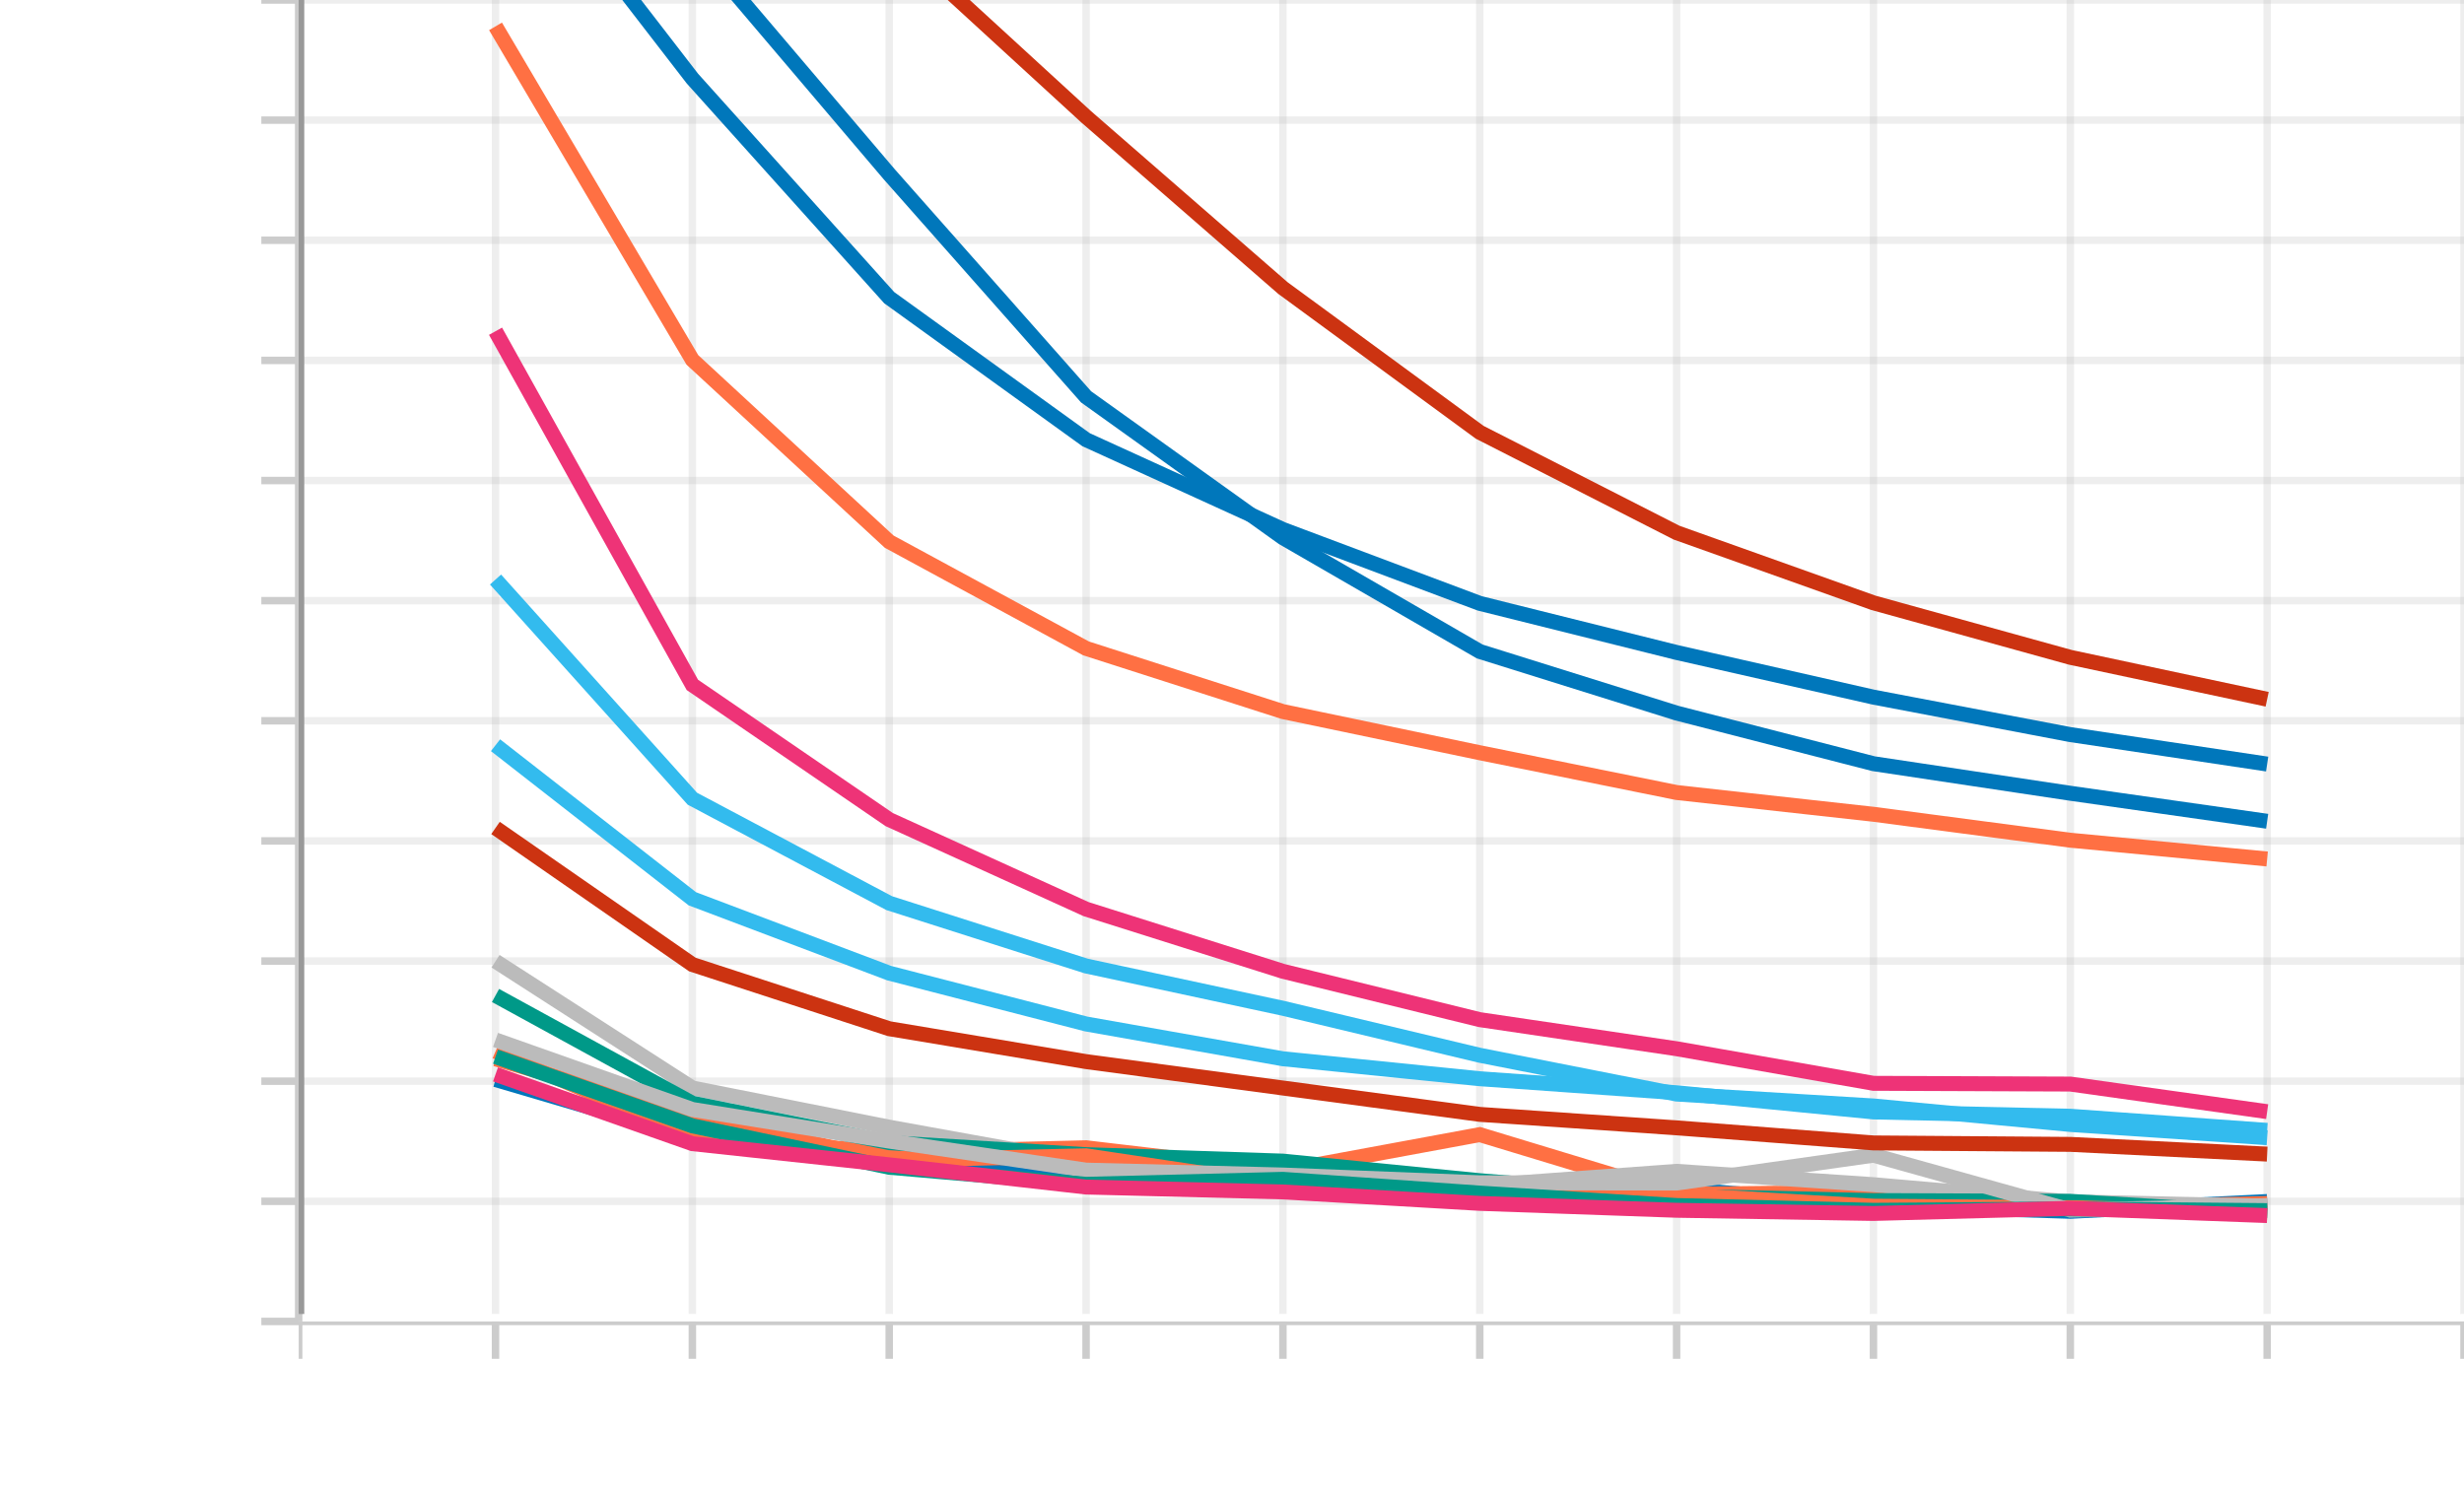
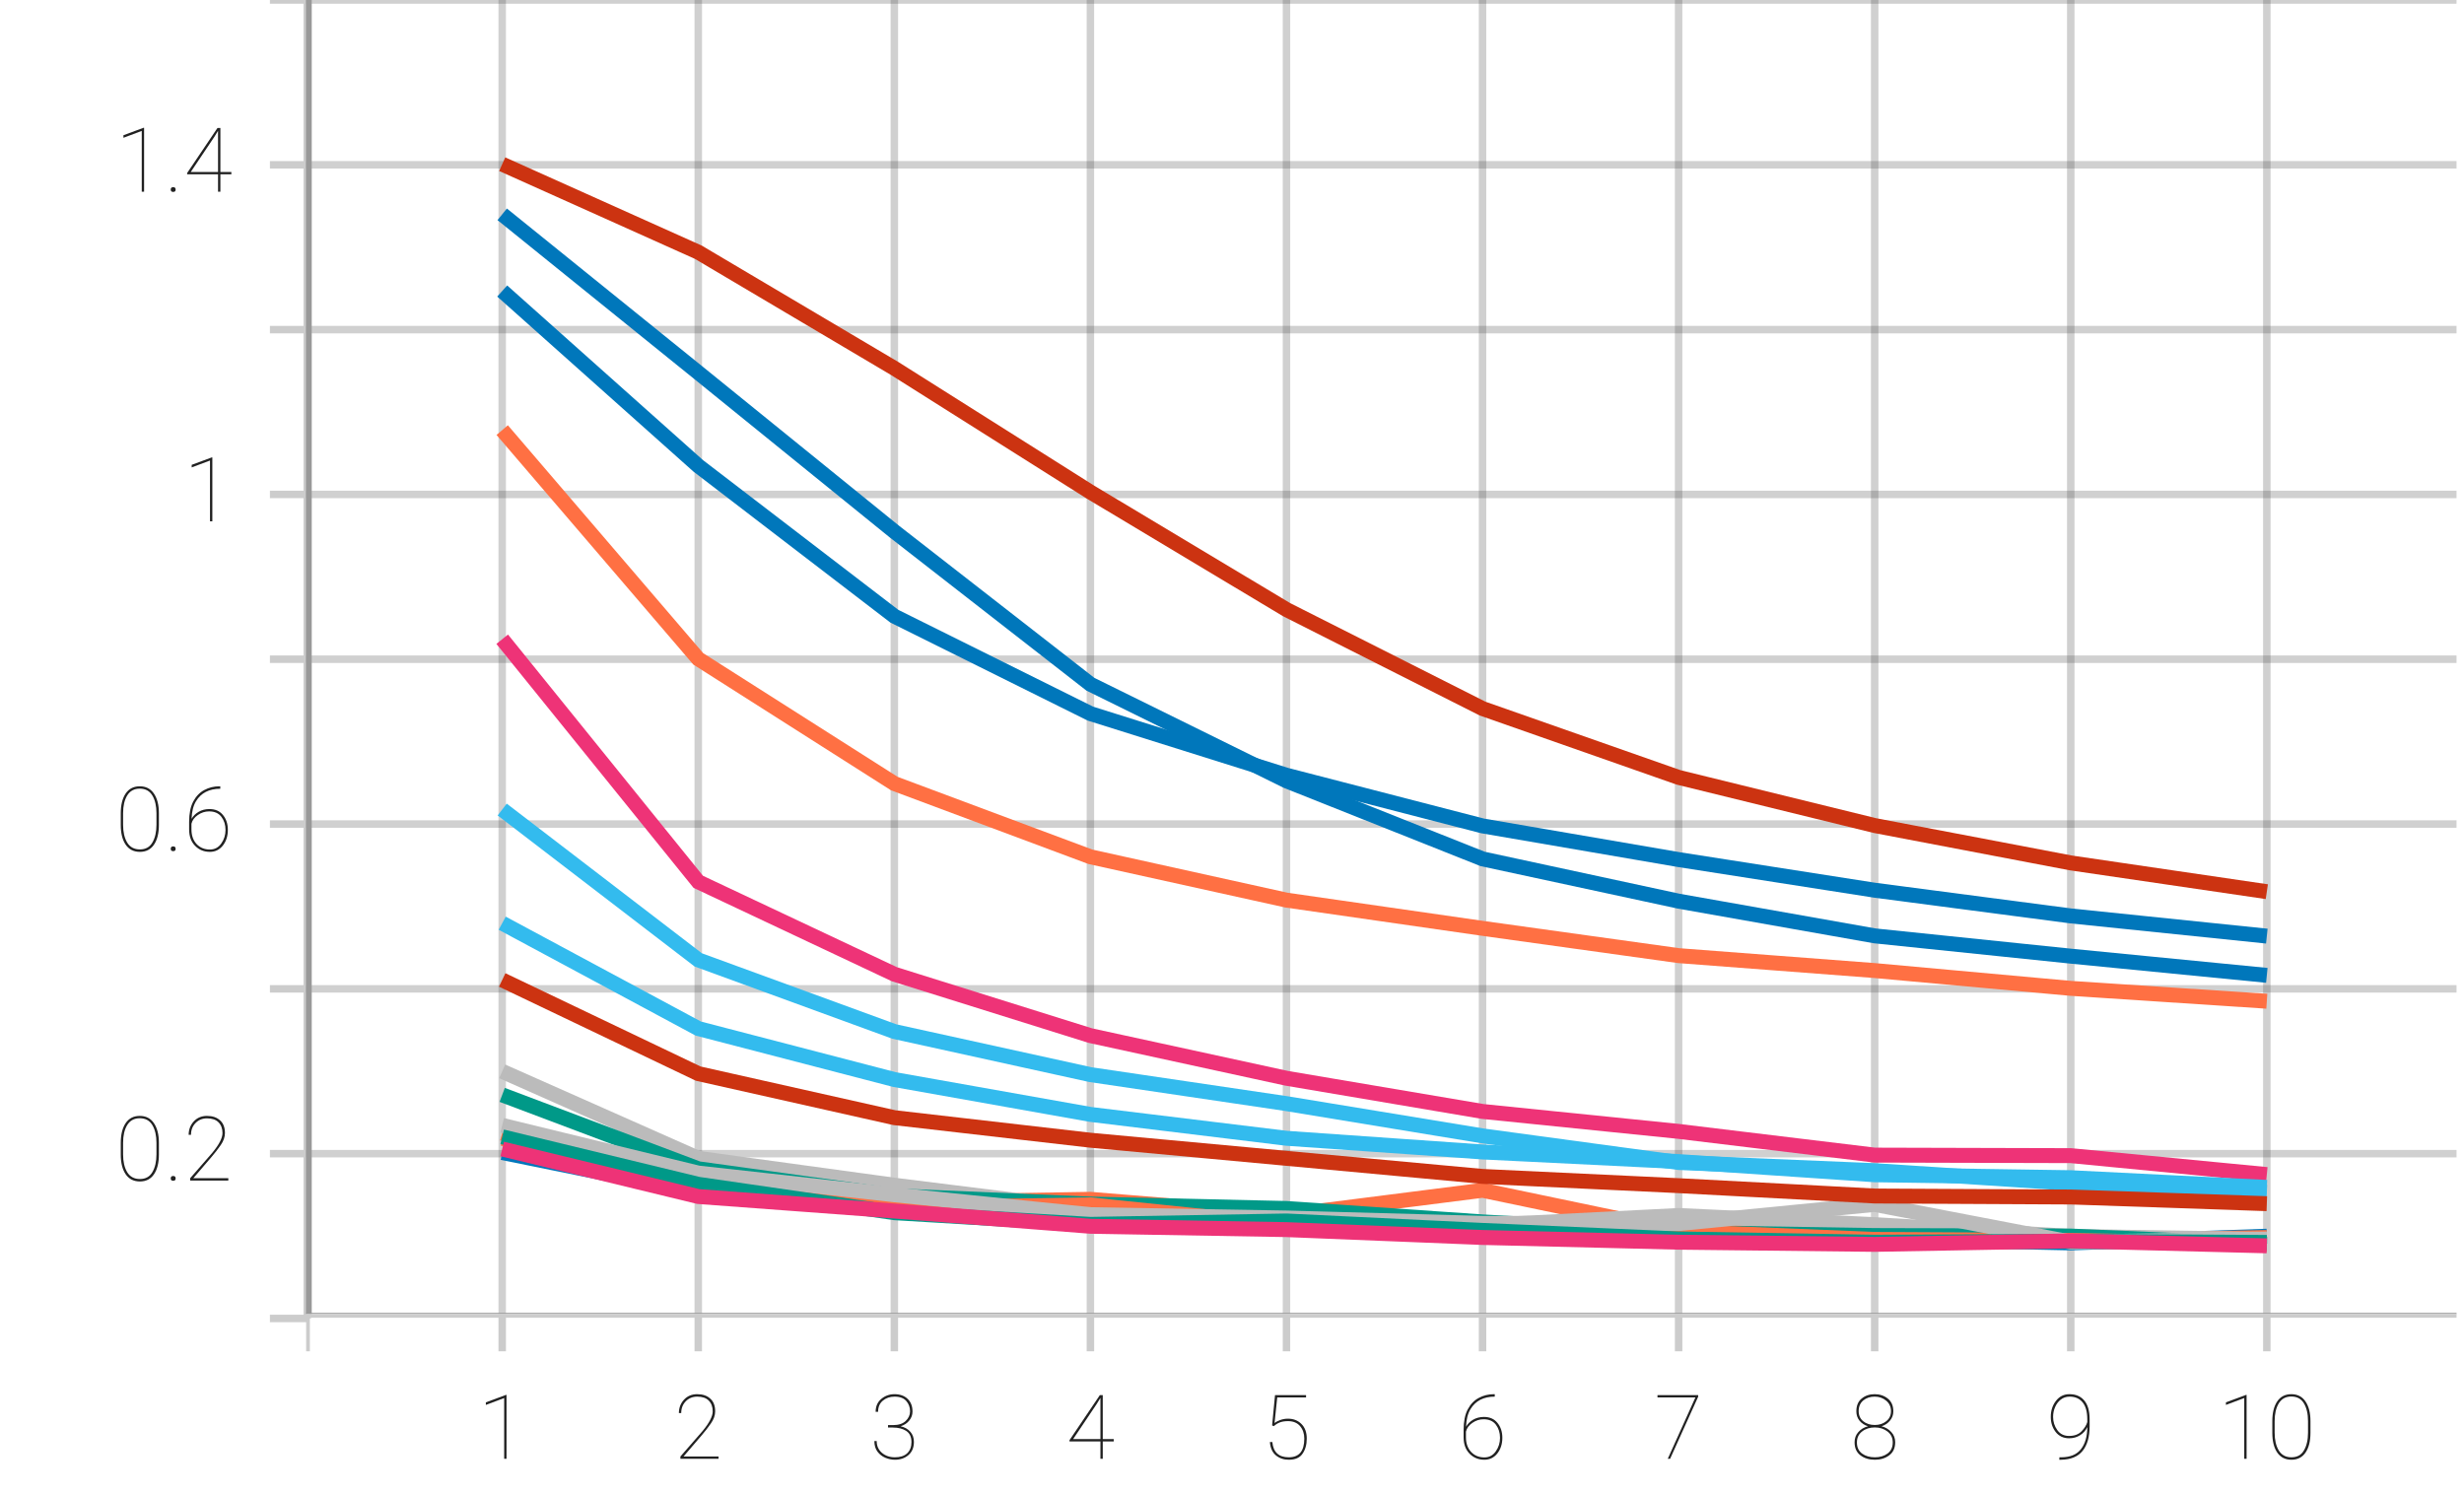
<svg xmlns="http://www.w3.org/2000/svg" viewBox="0 0 330 200">
  <g>
    <g>
      <g>
        <g>
          <g>
-             <line x1="40" y1="177" x2="35" y2="177" style="visibility: inherit;" fill="rgb(0, 0, 0)" stroke="rgb(204, 204, 204)" stroke-width="1px" />
-             <line x1="40" y1="160.909" x2="35" y2="160.909" style="visibility: inherit;" fill="rgb(0, 0, 0)" stroke="rgb(204, 204, 204)" stroke-width="1px" />
-             <line x1="40" y1="144.818" x2="35" y2="144.818" style="visibility: inherit;" fill="rgb(0, 0, 0)" stroke="rgb(204, 204, 204)" stroke-width="1px" />
-             <line x1="40" y1="128.727" x2="35" y2="128.727" style="visibility: inherit;" fill="rgb(0, 0, 0)" stroke="rgb(204, 204, 204)" stroke-width="1px" />
-             <line x1="40" y1="112.636" x2="35" y2="112.636" style="visibility: inherit;" fill="rgb(0, 0, 0)" stroke="rgb(204, 204, 204)" stroke-width="1px" />
-             <line x1="40" y1="96.545" x2="35" y2="96.545" style="visibility: inherit;" fill="rgb(0, 0, 0)" stroke="rgb(204, 204, 204)" stroke-width="1px" />
-             <line x1="40" y1="80.455" x2="35" y2="80.455" style="visibility: inherit;" fill="rgb(0, 0, 0)" stroke="rgb(204, 204, 204)" stroke-width="1px" />
-             <line x1="40" y1="64.364" x2="35" y2="64.364" style="visibility: inherit;" fill="rgb(0, 0, 0)" stroke="rgb(204, 204, 204)" stroke-width="1px" />
-             <line x1="40" y1="48.273" x2="35" y2="48.273" style="visibility: inherit;" fill="rgb(0, 0, 0)" stroke="rgb(204, 204, 204)" stroke-width="1px" />
-             <line x1="40" y1="32.182" x2="35" y2="32.182" style="visibility: inherit;" fill="rgb(0, 0, 0)" stroke="rgb(204, 204, 204)" stroke-width="1px" />
-             <line x1="40" y1="16.091" x2="35" y2="16.091" style="visibility: inherit;" fill="rgb(0, 0, 0)" stroke="rgb(204, 204, 204)" stroke-width="1px" />
-             <line x1="40" y1="0" x2="35" y2="0" style="visibility: inherit;" fill="rgb(0, 0, 0)" stroke="rgb(204, 204, 204)" stroke-width="1px" />
+             <line x1="41.149" y1="176.6" x2="36.149" y2="176.6" style="visibility: inherit;" fill="rgb(0, 0, 0)" stroke="rgb(204, 204, 204)" stroke-width="1px" />
+             <line x1="41.149" y1="154.525" x2="36.149" y2="154.525" style="visibility: inherit;" fill="rgb(0, 0, 0)" stroke="rgb(204, 204, 204)" stroke-width="1px" />
+             <line x1="41.149" y1="132.45" x2="36.149" y2="132.45" style="visibility: inherit;" fill="rgb(0, 0, 0)" stroke="rgb(204, 204, 204)" stroke-width="1px" />
+             <line x1="41.149" y1="110.375" x2="36.149" y2="110.375" style="visibility: inherit;" fill="rgb(0, 0, 0)" stroke="rgb(204, 204, 204)" stroke-width="1px" />
+             <line x1="41.149" y1="88.3" x2="36.149" y2="88.3" style="visibility: inherit;" fill="rgb(0, 0, 0)" stroke="rgb(204, 204, 204)" stroke-width="1px" />
+             <line x1="41.149" y1="66.225" x2="36.149" y2="66.225" style="visibility: inherit;" fill="rgb(0, 0, 0)" stroke="rgb(204, 204, 204)" stroke-width="1px" />
+             <line x1="41.149" y1="44.15" x2="36.149" y2="44.15" style="visibility: inherit;" fill="rgb(0, 0, 0)" stroke="rgb(204, 204, 204)" stroke-width="1px" />
+             <line x1="41.149" y1="22.075" x2="36.149" y2="22.075" style="visibility: inherit;" fill="rgb(0, 0, 0)" stroke="rgb(204, 204, 204)" stroke-width="1px" />
+             <line x1="41.149" y1="0" x2="36.149" y2="0" style="visibility: inherit;" fill="rgb(0, 0, 0)" stroke="rgb(204, 204, 204)" stroke-width="1px" />
          </g>
-           <g transform="translate(30, 0)">
-             <text x="0" y="177" dx="0em" dy="0.3em" style="text-anchor: end; visibility: hidden; font-family: Roboto, sans-serif; font-size: 12px; font-weight: 200;" fill="rgb(255, 255, 255)" stroke="none" stroke-width="1px">0</text>
-             <text x="0" y="160.909" dx="0em" dy="0.3em" style="text-anchor: end; visibility: inherit; font-family: Roboto, sans-serif; font-size: 12px; font-weight: 200;" fill="rgb(255, 255, 255)" stroke="none" stroke-width="1px">0.1</text>
-             <text x="0" y="144.818" dx="0em" dy="0.3em" style="text-anchor: end; visibility: hidden; font-family: Roboto, sans-serif; font-size: 12px; font-weight: 200;" fill="rgb(255, 255, 255)" stroke="none" stroke-width="1px">0.2</text>
-             <text x="0" y="128.727" dx="0em" dy="0.3em" style="text-anchor: end; visibility: inherit; font-family: Roboto, sans-serif; font-size: 12px; font-weight: 200;" fill="rgb(255, 255, 255)" stroke="none" stroke-width="1px">0.3</text>
-             <text x="0" y="112.636" dx="0em" dy="0.3em" style="text-anchor: end; visibility: hidden; font-family: Roboto, sans-serif; font-size: 12px; font-weight: 200;" fill="rgb(255, 255, 255)" stroke="none" stroke-width="1px">0.4</text>
-             <text x="0" y="96.545" dx="0em" dy="0.3em" style="text-anchor: end; visibility: inherit; font-family: Roboto, sans-serif; font-size: 12px; font-weight: 200;" fill="rgb(255, 255, 255)" stroke="none" stroke-width="1px">0.5</text>
-             <text x="0" y="80.455" dx="0em" dy="0.3em" style="text-anchor: end; visibility: hidden; font-family: Roboto, sans-serif; font-size: 12px; font-weight: 200;" fill="rgb(255, 255, 255)" stroke="none" stroke-width="1px">0.6</text>
-             <text x="0" y="64.364" dx="0em" dy="0.3em" style="text-anchor: end; visibility: inherit; font-family: Roboto, sans-serif; font-size: 12px; font-weight: 200;" fill="rgb(255, 255, 255)" stroke="none" stroke-width="1px">0.7</text>
-             <text x="0" y="48.273" dx="0em" dy="0.3em" style="text-anchor: end; visibility: hidden; font-family: Roboto, sans-serif; font-size: 12px; font-weight: 200;" fill="rgb(255, 255, 255)" stroke="none" stroke-width="1px">0.8</text>
-             <text x="0" y="32.182" dx="0em" dy="0.3em" style="text-anchor: end; visibility: inherit; font-family: Roboto, sans-serif; font-size: 12px; font-weight: 200;" fill="rgb(255, 255, 255)" stroke="none" stroke-width="1px">0.9</text>
-             <text x="0" y="16.091" dx="0em" dy="0.3em" style="text-anchor: end; visibility: hidden; font-family: Roboto, sans-serif; font-size: 12px; font-weight: 200;" fill="rgb(255, 255, 255)" stroke="none" stroke-width="1px">1</text>
-             <text x="0" y="0" dx="0em" dy="0.3em" style="text-anchor: end; visibility: hidden; font-family: Roboto, sans-serif; font-size: 12px; font-weight: 200;" fill="rgb(255, 255, 255)" stroke="none" stroke-width="1px">1.1</text>
+           <g transform="translate(31.149, 0)">
+             <text style="text-anchor: end; visibility: hidden; font-family: Roboto, sans-serif; font-size: 12px; font-weight: 200;" x="0" y="176.6" dx="0em" dy="0.3em" fill="rgb(33, 33, 33)" stroke="none" stroke-width="1px">0</text>
+             <text style="text-anchor: end; visibility: inherit; font-family: Roboto, sans-serif; font-size: 12px; font-weight: 200;" x="0" y="154.525" dx="0em" dy="0.3em" fill="rgb(33, 33, 33)" stroke="none" stroke-width="1px">0.2</text>
+             <text style="text-anchor: end; visibility: hidden; font-family: Roboto, sans-serif; font-size: 12px; font-weight: 200;" x="0" y="132.45" dx="0em" dy="0.3em" fill="rgb(33, 33, 33)" stroke="none" stroke-width="1px">0.4</text>
+             <text style="text-anchor: end; visibility: inherit; font-family: Roboto, sans-serif; font-size: 12px; font-weight: 200;" x="0" y="110.375" dx="0em" dy="0.3em" fill="rgb(33, 33, 33)" stroke="none" stroke-width="1px">0.6</text>
+             <text style="text-anchor: end; visibility: hidden; font-family: Roboto, sans-serif; font-size: 12px; font-weight: 200;" x="0" y="88.3" dx="0em" dy="0.3em" fill="rgb(33, 33, 33)" stroke="none" stroke-width="1px">0.8</text>
+             <text style="text-anchor: end; visibility: inherit; font-family: Roboto, sans-serif; font-size: 12px; font-weight: 200;" x="0" y="66.225" dx="0em" dy="0.3em" fill="rgb(33, 33, 33)" stroke="none" stroke-width="1px">1</text>
+             <text style="text-anchor: end; visibility: hidden; font-family: Roboto, sans-serif; font-size: 12px; font-weight: 200;" x="0" y="44.15" dx="0em" dy="0.3em" fill="rgb(33, 33, 33)" stroke="none" stroke-width="1px">1.2</text>
+             <text style="text-anchor: end; visibility: inherit; font-family: Roboto, sans-serif; font-size: 12px; font-weight: 200;" x="0" y="22.075" dx="0em" dy="0.3em" fill="rgb(33, 33, 33)" stroke="none" stroke-width="1px">1.4</text>
+             <text style="text-anchor: end; visibility: hidden; font-family: Roboto, sans-serif; font-size: 12px; font-weight: 200;" x="0" y="0" dx="0em" dy="0.3em" fill="rgb(33, 33, 33)" stroke="none" stroke-width="1px">1.6</text>
          </g>
-           <line x1="40" y1="0" x2="40" y2="177" fill="rgb(0, 0, 0)" stroke="rgb(204, 204, 204)" stroke-width="1px" />
+           <line x1="41.149" y1="0" x2="41.149" y2="176.6" fill="rgb(0, 0, 0)" stroke="rgb(204, 204, 204)" stroke-width="1px" />
        </g>
      </g>
-       <g transform="translate(40, 0)" clip-path="url(#clip_0)">
+       <g transform="translate(41, 0)" clip-path="url(#clip_0)">
        <clipPath id="clip_0">
-           <rect width="290" height="176" />
+           <rect width="288" height="176" />
        </clipPath>
        <g>
          <g>
            <g>
-               <line x1="0" y1="0" x2="0" y2="177" fill="rgb(0, 0, 0)" stroke="rgb(189, 189, 189)" stroke-width="1px" opacity="0.25" />
-               <line x1="26.364" y1="0" x2="26.364" y2="177" fill="rgb(0, 0, 0)" stroke="rgb(189, 189, 189)" stroke-width="1px" opacity="0.25" />
-               <line x1="52.727" y1="0" x2="52.727" y2="177" fill="rgb(0, 0, 0)" stroke="rgb(189, 189, 189)" stroke-width="1px" opacity="0.25" />
-               <line x1="79.091" y1="0" x2="79.091" y2="177" fill="rgb(0, 0, 0)" stroke="rgb(189, 189, 189)" stroke-width="1px" opacity="0.25" />
-               <line x1="105.455" y1="0" x2="105.455" y2="177" fill="rgb(0, 0, 0)" stroke="rgb(189, 189, 189)" stroke-width="1px" opacity="0.25" />
-               <line x1="131.818" y1="0" x2="131.818" y2="177" fill="rgb(0, 0, 0)" stroke="rgb(189, 189, 189)" stroke-width="1px" opacity="0.25" />
-               <line x1="158.182" y1="0" x2="158.182" y2="177" fill="rgb(0, 0, 0)" stroke="rgb(189, 189, 189)" stroke-width="1px" opacity="0.25" />
-               <line x1="184.545" y1="0" x2="184.545" y2="177" fill="rgb(0, 0, 0)" stroke="rgb(189, 189, 189)" stroke-width="1px" opacity="0.25" />
-               <line x1="210.909" y1="0" x2="210.909" y2="177" fill="rgb(0, 0, 0)" stroke="rgb(189, 189, 189)" stroke-width="1px" opacity="0.25" />
-               <line x1="237.273" y1="0" x2="237.273" y2="177" fill="rgb(0, 0, 0)" stroke="rgb(189, 189, 189)" stroke-width="1px" opacity="0.25" />
-               <line x1="263.636" y1="0" x2="263.636" y2="177" fill="rgb(0, 0, 0)" stroke="rgb(189, 189, 189)" stroke-width="1px" opacity="0.25" />
-               <line x1="290" y1="0" x2="290" y2="177" fill="rgb(0, 0, 0)" stroke="rgb(189, 189, 189)" stroke-width="1px" opacity="0.25" />
+               <line x1="0" y1="0" x2="0" y2="176.6" fill="rgb(0, 0, 0)" stroke="rgb(66, 66, 66)" stroke-width="1px" opacity="0.25" />
+               <line x1="26.259" y1="0" x2="26.259" y2="176.6" fill="rgb(0, 0, 0)" stroke="rgb(66, 66, 66)" stroke-width="1px" opacity="0.25" />
+               <line x1="52.518" y1="0" x2="52.518" y2="176.6" fill="rgb(0, 0, 0)" stroke="rgb(66, 66, 66)" stroke-width="1px" opacity="0.25" />
+               <line x1="78.778" y1="0" x2="78.778" y2="176.6" fill="rgb(0, 0, 0)" stroke="rgb(66, 66, 66)" stroke-width="1px" opacity="0.25" />
+               <line x1="105.037" y1="0" x2="105.037" y2="176.6" fill="rgb(0, 0, 0)" stroke="rgb(66, 66, 66)" stroke-width="1px" opacity="0.25" />
+               <line x1="131.296" y1="0" x2="131.296" y2="176.6" fill="rgb(0, 0, 0)" stroke="rgb(66, 66, 66)" stroke-width="1px" opacity="0.25" />
+               <line x1="157.555" y1="0" x2="157.555" y2="176.6" fill="rgb(0, 0, 0)" stroke="rgb(66, 66, 66)" stroke-width="1px" opacity="0.25" />
+               <line x1="183.814" y1="0" x2="183.814" y2="176.6" fill="rgb(0, 0, 0)" stroke="rgb(66, 66, 66)" stroke-width="1px" opacity="0.25" />
+               <line x1="210.073" y1="0" x2="210.073" y2="176.6" fill="rgb(0, 0, 0)" stroke="rgb(66, 66, 66)" stroke-width="1px" opacity="0.25" />
+               <line x1="236.333" y1="0" x2="236.333" y2="176.6" fill="rgb(0, 0, 0)" stroke="rgb(66, 66, 66)" stroke-width="1px" opacity="0.25" />
+               <line x1="262.592" y1="0" x2="262.592" y2="176.6" fill="rgb(0, 0, 0)" stroke="rgb(66, 66, 66)" stroke-width="1px" opacity="0.25" />
+               <line x1="288.851" y1="0" x2="288.851" y2="176.6" fill="rgb(0, 0, 0)" stroke="rgb(66, 66, 66)" stroke-width="1px" opacity="0.25" />
            </g>
            <g>
-               <line x1="0" y1="177" x2="290" y2="177" fill="rgb(0, 0, 0)" stroke="rgb(189, 189, 189)" stroke-width="1px" opacity="0.25" />
-               <line x1="0" y1="160.909" x2="290" y2="160.909" fill="rgb(0, 0, 0)" stroke="rgb(189, 189, 189)" stroke-width="1px" opacity="0.25" />
-               <line x1="0" y1="144.818" x2="290" y2="144.818" fill="rgb(0, 0, 0)" stroke="rgb(189, 189, 189)" stroke-width="1px" opacity="0.25" />
-               <line x1="0" y1="128.727" x2="290" y2="128.727" fill="rgb(0, 0, 0)" stroke="rgb(189, 189, 189)" stroke-width="1px" opacity="0.25" />
-               <line x1="0" y1="112.636" x2="290" y2="112.636" fill="rgb(0, 0, 0)" stroke="rgb(189, 189, 189)" stroke-width="1px" opacity="0.25" />
-               <line x1="0" y1="96.545" x2="290" y2="96.545" fill="rgb(0, 0, 0)" stroke="rgb(189, 189, 189)" stroke-width="1px" opacity="0.25" />
-               <line x1="0" y1="80.455" x2="290" y2="80.455" fill="rgb(0, 0, 0)" stroke="rgb(189, 189, 189)" stroke-width="1px" opacity="0.25" />
-               <line x1="0" y1="64.364" x2="290" y2="64.364" fill="rgb(0, 0, 0)" stroke="rgb(189, 189, 189)" stroke-width="1px" opacity="0.25" />
-               <line x1="0" y1="48.273" x2="290" y2="48.273" fill="rgb(0, 0, 0)" stroke="rgb(189, 189, 189)" stroke-width="1px" opacity="0.25" />
-               <line x1="0" y1="32.182" x2="290" y2="32.182" fill="rgb(0, 0, 0)" stroke="rgb(189, 189, 189)" stroke-width="1px" opacity="0.25" />
-               <line x1="0" y1="16.091" x2="290" y2="16.091" fill="rgb(0, 0, 0)" stroke="rgb(189, 189, 189)" stroke-width="1px" opacity="0.25" />
-               <line x1="0" y1="0" x2="290" y2="0" fill="rgb(0, 0, 0)" stroke="rgb(189, 189, 189)" stroke-width="1px" opacity="0.25" />
+               <line x1="0" y1="176.6" x2="288.851" y2="176.6" fill="rgb(0, 0, 0)" stroke="rgb(66, 66, 66)" stroke-width="1px" opacity="0.25" />
+               <line x1="0" y1="154.525" x2="288.851" y2="154.525" fill="rgb(0, 0, 0)" stroke="rgb(66, 66, 66)" stroke-width="1px" opacity="0.25" />
+               <line x1="0" y1="132.45" x2="288.851" y2="132.45" fill="rgb(0, 0, 0)" stroke="rgb(66, 66, 66)" stroke-width="1px" opacity="0.25" />
+               <line x1="0" y1="110.375" x2="288.851" y2="110.375" fill="rgb(0, 0, 0)" stroke="rgb(66, 66, 66)" stroke-width="1px" opacity="0.25" />
+               <line x1="0" y1="88.3" x2="288.851" y2="88.3" fill="rgb(0, 0, 0)" stroke="rgb(66, 66, 66)" stroke-width="1px" opacity="0.25" />
+               <line x1="0" y1="66.225" x2="288.851" y2="66.225" fill="rgb(0, 0, 0)" stroke="rgb(66, 66, 66)" stroke-width="1px" opacity="0.25" />
+               <line x1="0" y1="44.15" x2="288.851" y2="44.15" fill="rgb(0, 0, 0)" stroke="rgb(66, 66, 66)" stroke-width="1px" opacity="0.25" />
+               <line x1="0" y1="22.075" x2="288.851" y2="22.075" fill="rgb(0, 0, 0)" stroke="rgb(66, 66, 66)" stroke-width="1px" opacity="0.25" />
+               <line x1="0" y1="0" x2="288.851" y2="0" fill="rgb(0, 0, 0)" stroke="rgb(66, 66, 66)" stroke-width="1px" opacity="0.25" />
            </g>
          </g>
        </g>
        <g>
          <g>
-             <line x1="0" y1="177" x2="290" y2="177" fill="rgb(0, 0, 0)" stroke="rgb(153, 153, 153)" stroke-width="1.5px" />
+             <line x1="0" y1="176.6" x2="288.851" y2="176.6" fill="rgb(0, 0, 0)" stroke="rgb(153, 153, 153)" stroke-width="1.5px" />
          </g>
        </g>
        <g>
          <g>
-             <line x1="0" y1="0" x2="0" y2="177" fill="rgb(0, 0, 0)" stroke="rgb(153, 153, 153)" stroke-width="1.5px" />
+             <line x1="0" y1="0" x2="0" y2="176.6" fill="rgb(0, 0, 0)" stroke="rgb(153, 153, 153)" stroke-width="1.5px" />
          </g>
        </g>
        <g>
          <g>
            <g>
              <g>
                <g>
-                   <path stroke="rgb(0, 119, 187)" stroke-width="2px" d="M26.364,144.601L52.727,152.36L79.091,154.808L105.455,156.757L131.818,159.03L158.182,158.53L184.545,159.21L210.909,161.435L237.273,162.248L263.636,160.937" style="fill: none;" fill="none" />
+                   <path style="fill: none;" stroke="rgb(0, 119, 187)" stroke-width="2px" d="M26.259,154.376L52.518,159.698L78.778,161.377L105.037,162.714L131.296,164.274L157.555,163.931L183.814,164.397L210.073,165.923L236.333,166.481L262.592,165.581" fill="none" />
                </g>
                <g>
-                   <path stroke="rgb(255, 112, 67)" stroke-width="2px" d="M26.364,140.831L52.727,152.236L79.091,154.353L105.455,153.734L131.818,156.844L158.182,151.974L184.545,159.969L210.909,159.687L237.273,161.859L263.636,161.193" style="fill: none;" fill="none" />
+                   <path style="fill: none;" stroke="rgb(255, 112, 67)" stroke-width="2px" d="M26.259,151.79L52.518,159.613L78.778,161.066L105.037,160.641L131.296,162.774L157.555,159.433L183.814,164.917L210.073,164.724L236.333,166.214L262.592,165.758" fill="none" />
                </g>
                <g>
-                   <path stroke="rgb(187, 187, 187)" stroke-width="2px" d="M26.364,128.749L52.727,145.728L79.091,150.976L105.455,155.746L131.818,157.128L158.182,158.82L184.545,156.891L210.909,158.677L237.273,160.98L263.636,161.561" style="fill: none;" fill="none" />
+                   <path style="fill: none;" stroke="rgb(187, 187, 187)" stroke-width="2px" d="M26.259,143.502L52.518,155.149L78.778,158.749L105.037,162.021L131.296,162.969L157.555,164.129L183.814,162.806L210.073,164.032L236.333,165.611L262.592,166.01" fill="none" />
                </g>
                <g>
-                   <path stroke="rgb(0, 153, 136)" stroke-width="2px" d="M26.364,133.34L52.727,147.769L79.091,153.055L105.455,154.658L131.818,155.523L158.182,158.146L184.545,160.208L210.909,160.807L237.273,160.907L263.636,162.524" style="fill: none;" fill="none" />
+                   <path style="fill: none;" stroke="rgb(0, 153, 136)" stroke-width="2px" d="M26.259,146.652L52.518,156.549L78.778,160.175L105.037,161.274L131.296,161.868L157.555,163.667L183.814,165.082L210.073,165.492L236.333,165.561L262.592,166.671" fill="none" />
                </g>
                <g>
-                   <path stroke="rgb(238, 51, 119)" stroke-width="2px" d="M26.364,44.366L52.727,91.737L79.091,109.779L105.455,121.77L131.818,130.098L158.182,136.575L184.545,140.471L210.909,145.103L237.273,145.204L263.636,148.899" style="fill: none;" fill="none" />
+                   <path style="fill: none;" stroke="rgb(238, 51, 119)" stroke-width="2px" d="M26.259,85.62L52.518,118.114L78.778,130.49L105.037,138.715L131.296,144.427L157.555,148.871L183.814,151.543L210.073,154.72L236.333,154.79L262.592,157.324" fill="none" />
                </g>
                <g>
-                   <path stroke="rgb(51, 187, 238)" stroke-width="2px" d="M26.364,77.624L52.727,106.983L79.091,120.971L105.455,129.387L131.818,135.05L158.182,141.347L184.545,146.545L210.909,148.135L237.273,150.618L263.636,152.39" style="fill: none;" fill="none" />
+                   <path style="fill: none;" stroke="rgb(51, 187, 238)" stroke-width="2px" d="M26.259,108.433L52.518,128.572L78.778,138.167L105.037,143.94L131.296,147.824L157.555,152.144L183.814,155.709L210.073,156.8L236.333,158.504L262.592,159.719" fill="none" />
                </g>
                <g>
-                   <path stroke="rgb(204, 51, 17)" stroke-width="2px" d="M79.091,-8.538L105.455,15.632L131.818,38.581L158.182,57.908L184.545,71.348L210.909,80.746L237.273,88.044L263.636,93.662" style="fill: none;" fill="none" />
+                   <path style="fill: none;" stroke="rgb(204, 51, 17)" stroke-width="2px" d="M26.259,21.992L52.518,33.78L78.778,49.331L105.037,65.91L131.296,81.652L157.555,94.91L183.814,104.129L210.073,110.575L236.333,115.581L262.592,119.435" fill="none" />
                </g>
                <g>
-                   <path stroke="rgb(0, 119, 187)" stroke-width="2px" d="M52.727,-7.686L79.091,23.339L105.455,53.155L131.818,72.027L158.182,87.263L184.545,95.512L210.909,102.291L237.273,106.252L263.636,110.003" style="fill: none;" fill="none" />
+                   <path style="fill: none;" stroke="rgb(0, 119, 187)" stroke-width="2px" d="M26.259,28.707L52.518,49.915L78.778,71.197L105.037,91.649L131.296,104.594L157.555,115.045L183.814,120.704L210.073,125.353L236.333,128.071L262.592,130.643" fill="none" />
                </g>
                <g>
-                   <path stroke="rgb(255, 112, 67)" stroke-width="2px" d="M26.364,141.83L52.727,149.568L79.091,155.392L105.455,154.809L131.818,158.752L158.182,158.864L184.545,160.022L210.909,161.56L237.273,161.762L263.636,162.411" style="fill: none;" fill="none" />
+                   <path style="fill: none;" stroke="rgb(255, 112, 67)" stroke-width="2px" d="M26.259,152.476L52.518,157.783L78.778,161.778L105.037,161.378L131.296,164.083L157.555,164.16L183.814,164.954L210.073,166.009L236.333,166.148L262.592,166.593" fill="none" />
                </g>
                <g>
-                   <path stroke="rgb(187, 187, 187)" stroke-width="2px" d="M26.364,139.288L52.727,148.607L79.091,152.849L105.455,156.73L131.818,157.385L158.182,158.425L184.545,158.467L210.909,154.733L237.273,162.084L263.636,161.484" style="fill: none;" fill="none" />
+                   <path style="fill: none;" stroke="rgb(187, 187, 187)" stroke-width="2px" d="M26.259,150.731L52.518,157.124L78.778,160.034L105.037,162.696L131.296,163.145L157.555,163.859L183.814,163.888L210.073,161.326L236.333,166.368L262.592,165.957" fill="none" />
                </g>
                <g>
-                   <path stroke="rgb(0, 153, 136)" stroke-width="2px" d="M26.364,141.532L52.727,150.801L79.091,156.349L105.455,158.628L131.818,157.962L158.182,159.804L184.545,161.47L210.909,162.112L237.273,161.925L263.636,162.153" style="fill: none;" fill="none" />
+                   <path style="fill: none;" stroke="rgb(0, 153, 136)" stroke-width="2px" d="M26.259,152.271L52.518,158.629L78.778,162.434L105.037,163.997L131.296,163.541L157.555,164.804L183.814,165.947L210.073,166.388L236.333,166.26L262.592,166.416" fill="none" />
                </g>
                <g>
-                   <path stroke="rgb(238, 51, 119)" stroke-width="2px" d="M26.364,143.905L52.727,153.188L79.091,156.021L105.455,158.998L131.818,159.651L158.182,161.185L184.545,162.109L210.909,162.533L237.273,161.85L263.636,162.817" style="fill: none;" fill="none" />
+                   <path style="fill: none;" stroke="rgb(238, 51, 119)" stroke-width="2px" d="M26.259,153.899L52.518,160.266L78.778,162.21L105.037,164.251L131.296,164.699L157.555,165.752L183.814,166.386L210.073,166.676L236.333,166.208L262.592,166.871" fill="none" />
                </g>
                <g>
-                   <path stroke="rgb(51, 187, 238)" stroke-width="2px" d="M26.364,99.817L52.727,120.389L79.091,130.347L105.455,137.154L131.818,141.816L158.182,144.488L184.545,146.365L210.909,148.94L237.273,149.511L263.636,151.404" style="fill: none;" fill="none" />
+                   <path style="fill: none;" stroke="rgb(51, 187, 238)" stroke-width="2px" d="M26.259,123.656L52.518,137.768L78.778,144.598L105.037,149.268L131.296,152.466L157.555,154.298L183.814,155.586L210.073,157.352L236.333,157.744L262.592,159.043" fill="none" />
                </g>
                <g>
-                   <path stroke="rgb(204, 51, 17)" stroke-width="2px" d="M26.364,110.898L52.727,129.192L79.091,137.79L105.455,142.195L131.818,145.734L158.182,149.265L184.545,151.067L210.909,153.087L237.273,153.282L263.636,154.585" style="fill: none;" fill="none" />
+                   <path style="fill: none;" stroke="rgb(204, 51, 17)" stroke-width="2px" d="M26.259,131.258L52.518,143.806L78.778,149.704L105.037,152.726L131.296,155.153L157.555,157.575L183.814,158.812L210.073,160.197L236.333,160.331L262.592,161.224" fill="none" />
                </g>
                <g>
-                   <path stroke="rgb(0, 119, 187)" stroke-width="2px" d="M26.364,-23.631L52.727,10.518L79.091,39.871L105.455,58.894L131.818,70.92L158.182,80.818L184.545,87.395L210.909,93.377L237.273,98.394L263.636,102.34" style="fill: none;" fill="none" />
+                   <path style="fill: none;" stroke="rgb(0, 119, 187)" stroke-width="2px" d="M26.259,38.978L52.518,62.402L78.778,82.537L105.037,95.585L131.296,103.835L157.555,110.624L183.814,115.136L210.073,119.239L236.333,122.681L262.592,125.387" fill="none" />
                </g>
                <g>
-                   <path stroke="rgb(255, 112, 67)" stroke-width="2px" d="M26.364,3.532L52.727,48.203L79.091,72.556L105.455,86.85L131.818,95.312L158.182,100.824L184.545,106.152L210.909,109.067L237.273,112.542L263.636,115.055" style="fill: none;" fill="none" />
+                   <path style="fill: none;" stroke="rgb(255, 112, 67)" stroke-width="2px" d="M26.259,57.61L52.518,88.252L78.778,104.957L105.037,114.762L131.296,120.566L157.555,124.347L183.814,128.002L210.073,130.001L236.333,132.385L262.592,134.109" fill="none" />
                </g>
              </g>
            </g>
          </g>
        </g>
      </g>
-       <g transform="translate(40, 177)" clip-path="url(#clip_1)">
+       <g transform="translate(41, 176)" clip-path="url(#clip_1)">
        <clipPath id="clip_1">
-           <rect width="290" height="22" />
+           <rect width="288" height="23" />
        </clipPath>
        <g>
          <g>
            <line x1="0" y1="0" x2="0" y2="5" style="visibility: inherit;" fill="rgb(0, 0, 0)" stroke="rgb(204, 204, 204)" stroke-width="1px" />
-             <line x1="26.364" y1="0" x2="26.364" y2="5" style="visibility: inherit;" fill="rgb(0, 0, 0)" stroke="rgb(204, 204, 204)" stroke-width="1px" />
-             <line x1="52.727" y1="0" x2="52.727" y2="5" style="visibility: inherit;" fill="rgb(0, 0, 0)" stroke="rgb(204, 204, 204)" stroke-width="1px" />
-             <line x1="79.091" y1="0" x2="79.091" y2="5" style="visibility: inherit;" fill="rgb(0, 0, 0)" stroke="rgb(204, 204, 204)" stroke-width="1px" />
-             <line x1="105.455" y1="0" x2="105.455" y2="5" style="visibility: inherit;" fill="rgb(0, 0, 0)" stroke="rgb(204, 204, 204)" stroke-width="1px" />
-             <line x1="131.818" y1="0" x2="131.818" y2="5" style="visibility: inherit;" fill="rgb(0, 0, 0)" stroke="rgb(204, 204, 204)" stroke-width="1px" />
-             <line x1="158.182" y1="0" x2="158.182" y2="5" style="visibility: inherit;" fill="rgb(0, 0, 0)" stroke="rgb(204, 204, 204)" stroke-width="1px" />
-             <line x1="184.545" y1="0" x2="184.545" y2="5" style="visibility: inherit;" fill="rgb(0, 0, 0)" stroke="rgb(204, 204, 204)" stroke-width="1px" />
-             <line x1="210.909" y1="0" x2="210.909" y2="5" style="visibility: inherit;" fill="rgb(0, 0, 0)" stroke="rgb(204, 204, 204)" stroke-width="1px" />
-             <line x1="237.273" y1="0" x2="237.273" y2="5" style="visibility: inherit;" fill="rgb(0, 0, 0)" stroke="rgb(204, 204, 204)" stroke-width="1px" />
-             <line x1="263.636" y1="0" x2="263.636" y2="5" style="visibility: inherit;" fill="rgb(0, 0, 0)" stroke="rgb(204, 204, 204)" stroke-width="1px" />
-             <line x1="290" y1="0" x2="290" y2="5" style="visibility: inherit;" fill="rgb(0, 0, 0)" stroke="rgb(204, 204, 204)" stroke-width="1px" />
+             <line x1="26.259" y1="0" x2="26.259" y2="5" style="visibility: inherit;" fill="rgb(0, 0, 0)" stroke="rgb(204, 204, 204)" stroke-width="1px" />
+             <line x1="52.518" y1="0" x2="52.518" y2="5" style="visibility: inherit;" fill="rgb(0, 0, 0)" stroke="rgb(204, 204, 204)" stroke-width="1px" />
+             <line x1="78.778" y1="0" x2="78.778" y2="5" style="visibility: inherit;" fill="rgb(0, 0, 0)" stroke="rgb(204, 204, 204)" stroke-width="1px" />
+             <line x1="105.037" y1="0" x2="105.037" y2="5" style="visibility: inherit;" fill="rgb(0, 0, 0)" stroke="rgb(204, 204, 204)" stroke-width="1px" />
+             <line x1="131.296" y1="0" x2="131.296" y2="5" style="visibility: inherit;" fill="rgb(0, 0, 0)" stroke="rgb(204, 204, 204)" stroke-width="1px" />
+             <line x1="157.555" y1="0" x2="157.555" y2="5" style="visibility: inherit;" fill="rgb(0, 0, 0)" stroke="rgb(204, 204, 204)" stroke-width="1px" />
+             <line x1="183.814" y1="0" x2="183.814" y2="5" style="visibility: inherit;" fill="rgb(0, 0, 0)" stroke="rgb(204, 204, 204)" stroke-width="1px" />
+             <line x1="210.073" y1="0" x2="210.073" y2="5" style="visibility: inherit;" fill="rgb(0, 0, 0)" stroke="rgb(204, 204, 204)" stroke-width="1px" />
+             <line x1="236.333" y1="0" x2="236.333" y2="5" style="visibility: inherit;" fill="rgb(0, 0, 0)" stroke="rgb(204, 204, 204)" stroke-width="1px" />
+             <line x1="262.592" y1="0" x2="262.592" y2="5" style="visibility: inherit;" fill="rgb(0, 0, 0)" stroke="rgb(204, 204, 204)" stroke-width="1px" />
+             <line x1="288.851" y1="0" x2="288.851" y2="5" style="visibility: inherit;" fill="rgb(0, 0, 0)" stroke="rgb(204, 204, 204)" stroke-width="1px" />
          </g>
          <g transform="translate(0, 8)">
-             <text x="0" y="0" dx="0em" dy="0.95em" style="text-anchor: middle; visibility: hidden; font-family: Roboto, sans-serif; font-size: 12px; font-weight: 200;" fill="rgb(255, 255, 255)" stroke="none" stroke-width="1px">0</text>
-             <text x="26.364" y="0" dx="0em" dy="0.95em" style="text-anchor: middle; visibility: inherit; font-family: Roboto, sans-serif; font-size: 12px; font-weight: 200;" fill="rgb(255, 255, 255)" stroke="none" stroke-width="1px">1</text>
-             <text x="52.727" y="0" dx="0em" dy="0.95em" style="text-anchor: middle; visibility: inherit; font-family: Roboto, sans-serif; font-size: 12px; font-weight: 200;" fill="rgb(255, 255, 255)" stroke="none" stroke-width="1px">2</text>
-             <text x="79.091" y="0" dx="0em" dy="0.95em" style="text-anchor: middle; visibility: inherit; font-family: Roboto, sans-serif; font-size: 12px; font-weight: 200;" fill="rgb(255, 255, 255)" stroke="none" stroke-width="1px">3</text>
-             <text x="105.455" y="0" dx="0em" dy="0.95em" style="text-anchor: middle; visibility: inherit; font-family: Roboto, sans-serif; font-size: 12px; font-weight: 200;" fill="rgb(255, 255, 255)" stroke="none" stroke-width="1px">4</text>
-             <text x="131.818" y="0" dx="0em" dy="0.95em" style="text-anchor: middle; visibility: inherit; font-family: Roboto, sans-serif; font-size: 12px; font-weight: 200;" fill="rgb(255, 255, 255)" stroke="none" stroke-width="1px">5</text>
-             <text x="158.182" y="0" dx="0em" dy="0.95em" style="text-anchor: middle; visibility: inherit; font-family: Roboto, sans-serif; font-size: 12px; font-weight: 200;" fill="rgb(255, 255, 255)" stroke="none" stroke-width="1px">6</text>
-             <text x="184.545" y="0" dx="0em" dy="0.95em" style="text-anchor: middle; visibility: inherit; font-family: Roboto, sans-serif; font-size: 12px; font-weight: 200;" fill="rgb(255, 255, 255)" stroke="none" stroke-width="1px">7</text>
-             <text x="210.909" y="0" dx="0em" dy="0.95em" style="text-anchor: middle; visibility: inherit; font-family: Roboto, sans-serif; font-size: 12px; font-weight: 200;" fill="rgb(255, 255, 255)" stroke="none" stroke-width="1px">8</text>
-             <text x="237.273" y="0" dx="0em" dy="0.95em" style="text-anchor: middle; visibility: inherit; font-family: Roboto, sans-serif; font-size: 12px; font-weight: 200;" fill="rgb(255, 255, 255)" stroke="none" stroke-width="1px">9</text>
-             <text x="263.636" y="0" dx="0em" dy="0.95em" style="text-anchor: middle; visibility: inherit; font-family: Roboto, sans-serif; font-size: 12px; font-weight: 200;" fill="rgb(255, 255, 255)" stroke="none" stroke-width="1px">10</text>
-             <text x="290" y="0" dx="0em" dy="0.95em" style="text-anchor: middle; visibility: hidden; font-family: Roboto, sans-serif; font-size: 12px; font-weight: 200;" fill="rgb(255, 255, 255)" stroke="none" stroke-width="1px">11</text>
+             <text style="text-anchor: middle; visibility: hidden; font-family: Roboto, sans-serif; font-size: 12px; font-weight: 200;" x="0" y="0" dx="0em" dy="0.95em" fill="rgb(33, 33, 33)" stroke="none" stroke-width="1px">0</text>
+             <text style="text-anchor: middle; visibility: inherit; font-family: Roboto, sans-serif; font-size: 12px; font-weight: 200;" x="26.259" y="0" dx="0em" dy="0.95em" fill="rgb(33, 33, 33)" stroke="none" stroke-width="1px">1</text>
+             <text style="text-anchor: middle; visibility: inherit; font-family: Roboto, sans-serif; font-size: 12px; font-weight: 200;" x="52.518" y="0" dx="0em" dy="0.95em" fill="rgb(33, 33, 33)" stroke="none" stroke-width="1px">2</text>
+             <text style="text-anchor: middle; visibility: inherit; font-family: Roboto, sans-serif; font-size: 12px; font-weight: 200;" x="78.778" y="0" dx="0em" dy="0.95em" fill="rgb(33, 33, 33)" stroke="none" stroke-width="1px">3</text>
+             <text style="text-anchor: middle; visibility: inherit; font-family: Roboto, sans-serif; font-size: 12px; font-weight: 200;" x="105.037" y="0" dx="0em" dy="0.95em" fill="rgb(33, 33, 33)" stroke="none" stroke-width="1px">4</text>
+             <text style="text-anchor: middle; visibility: inherit; font-family: Roboto, sans-serif; font-size: 12px; font-weight: 200;" x="131.296" y="0" dx="0em" dy="0.95em" fill="rgb(33, 33, 33)" stroke="none" stroke-width="1px">5</text>
+             <text style="text-anchor: middle; visibility: inherit; font-family: Roboto, sans-serif; font-size: 12px; font-weight: 200;" x="157.555" y="0" dx="0em" dy="0.95em" fill="rgb(33, 33, 33)" stroke="none" stroke-width="1px">6</text>
+             <text style="text-anchor: middle; visibility: inherit; font-family: Roboto, sans-serif; font-size: 12px; font-weight: 200;" x="183.814" y="0" dx="0em" dy="0.95em" fill="rgb(33, 33, 33)" stroke="none" stroke-width="1px">7</text>
+             <text style="text-anchor: middle; visibility: inherit; font-family: Roboto, sans-serif; font-size: 12px; font-weight: 200;" x="210.073" y="0" dx="0em" dy="0.95em" fill="rgb(33, 33, 33)" stroke="none" stroke-width="1px">8</text>
+             <text style="text-anchor: middle; visibility: inherit; font-family: Roboto, sans-serif; font-size: 12px; font-weight: 200;" x="236.333" y="0" dx="0em" dy="0.95em" fill="rgb(33, 33, 33)" stroke="none" stroke-width="1px">9</text>
+             <text style="text-anchor: middle; visibility: inherit; font-family: Roboto, sans-serif; font-size: 12px; font-weight: 200;" x="262.592" y="0" dx="0em" dy="0.95em" fill="rgb(33, 33, 33)" stroke="none" stroke-width="1px">10</text>
+             <text style="text-anchor: middle; visibility: hidden; font-family: Roboto, sans-serif; font-size: 12px; font-weight: 200;" x="288.851" y="0" dx="0em" dy="0.95em" fill="rgb(33, 33, 33)" stroke="none" stroke-width="1px">11</text>
          </g>
-           <line x1="0" y1="0" x2="290" y2="0" fill="rgb(0, 0, 0)" stroke="rgb(204, 204, 204)" stroke-width="1px" />
+           <line x1="0" y1="0" x2="288.851" y2="0" fill="rgb(0, 0, 0)" stroke="rgb(204, 204, 204)" stroke-width="1px" />
        </g>
      </g>
    </g>
  </g>
</svg>
